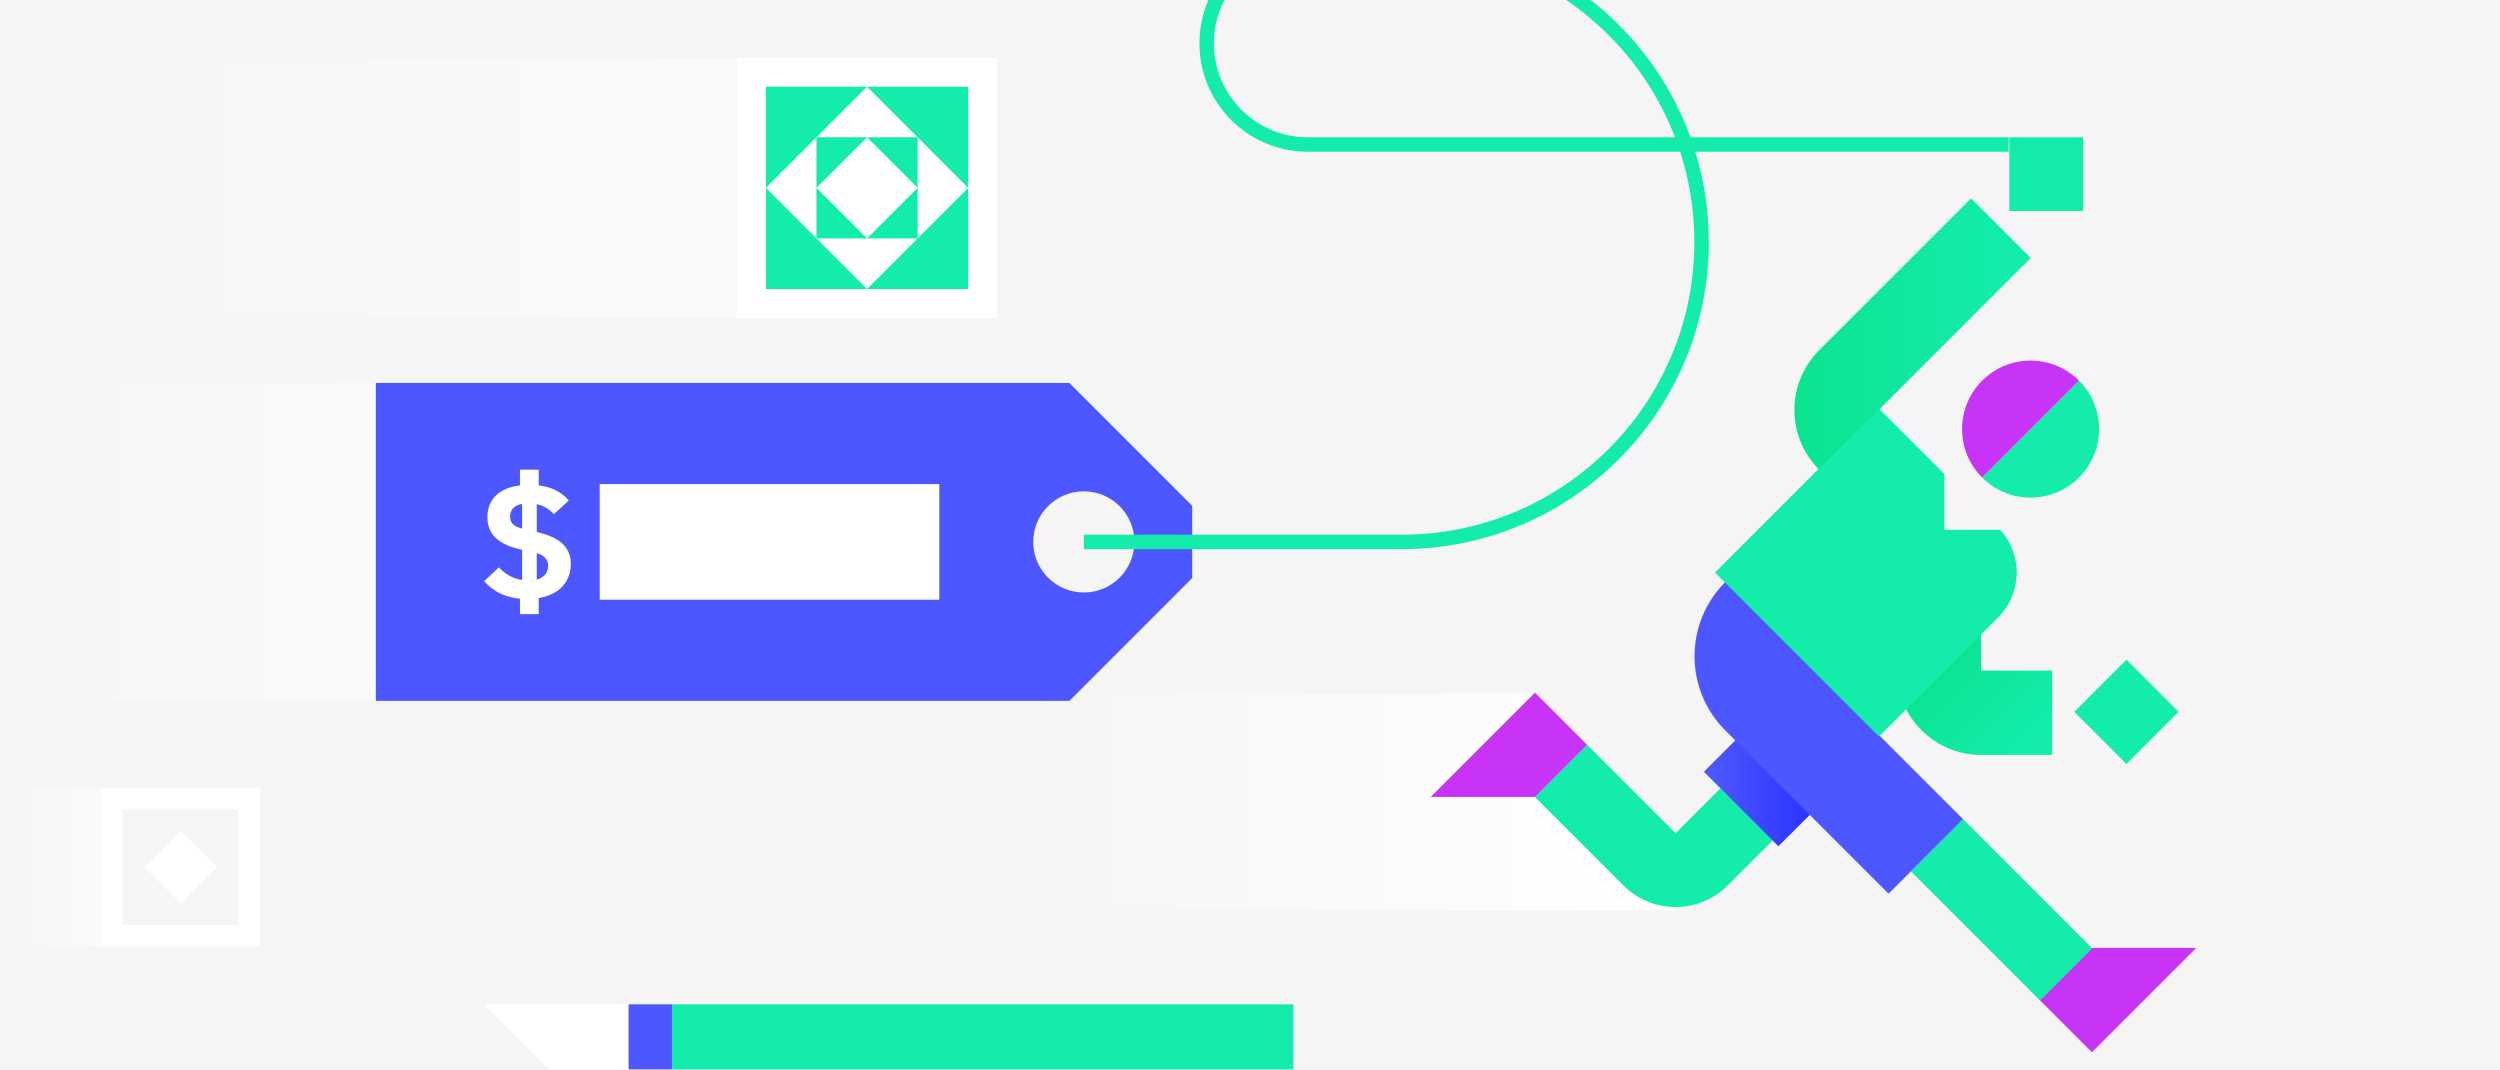
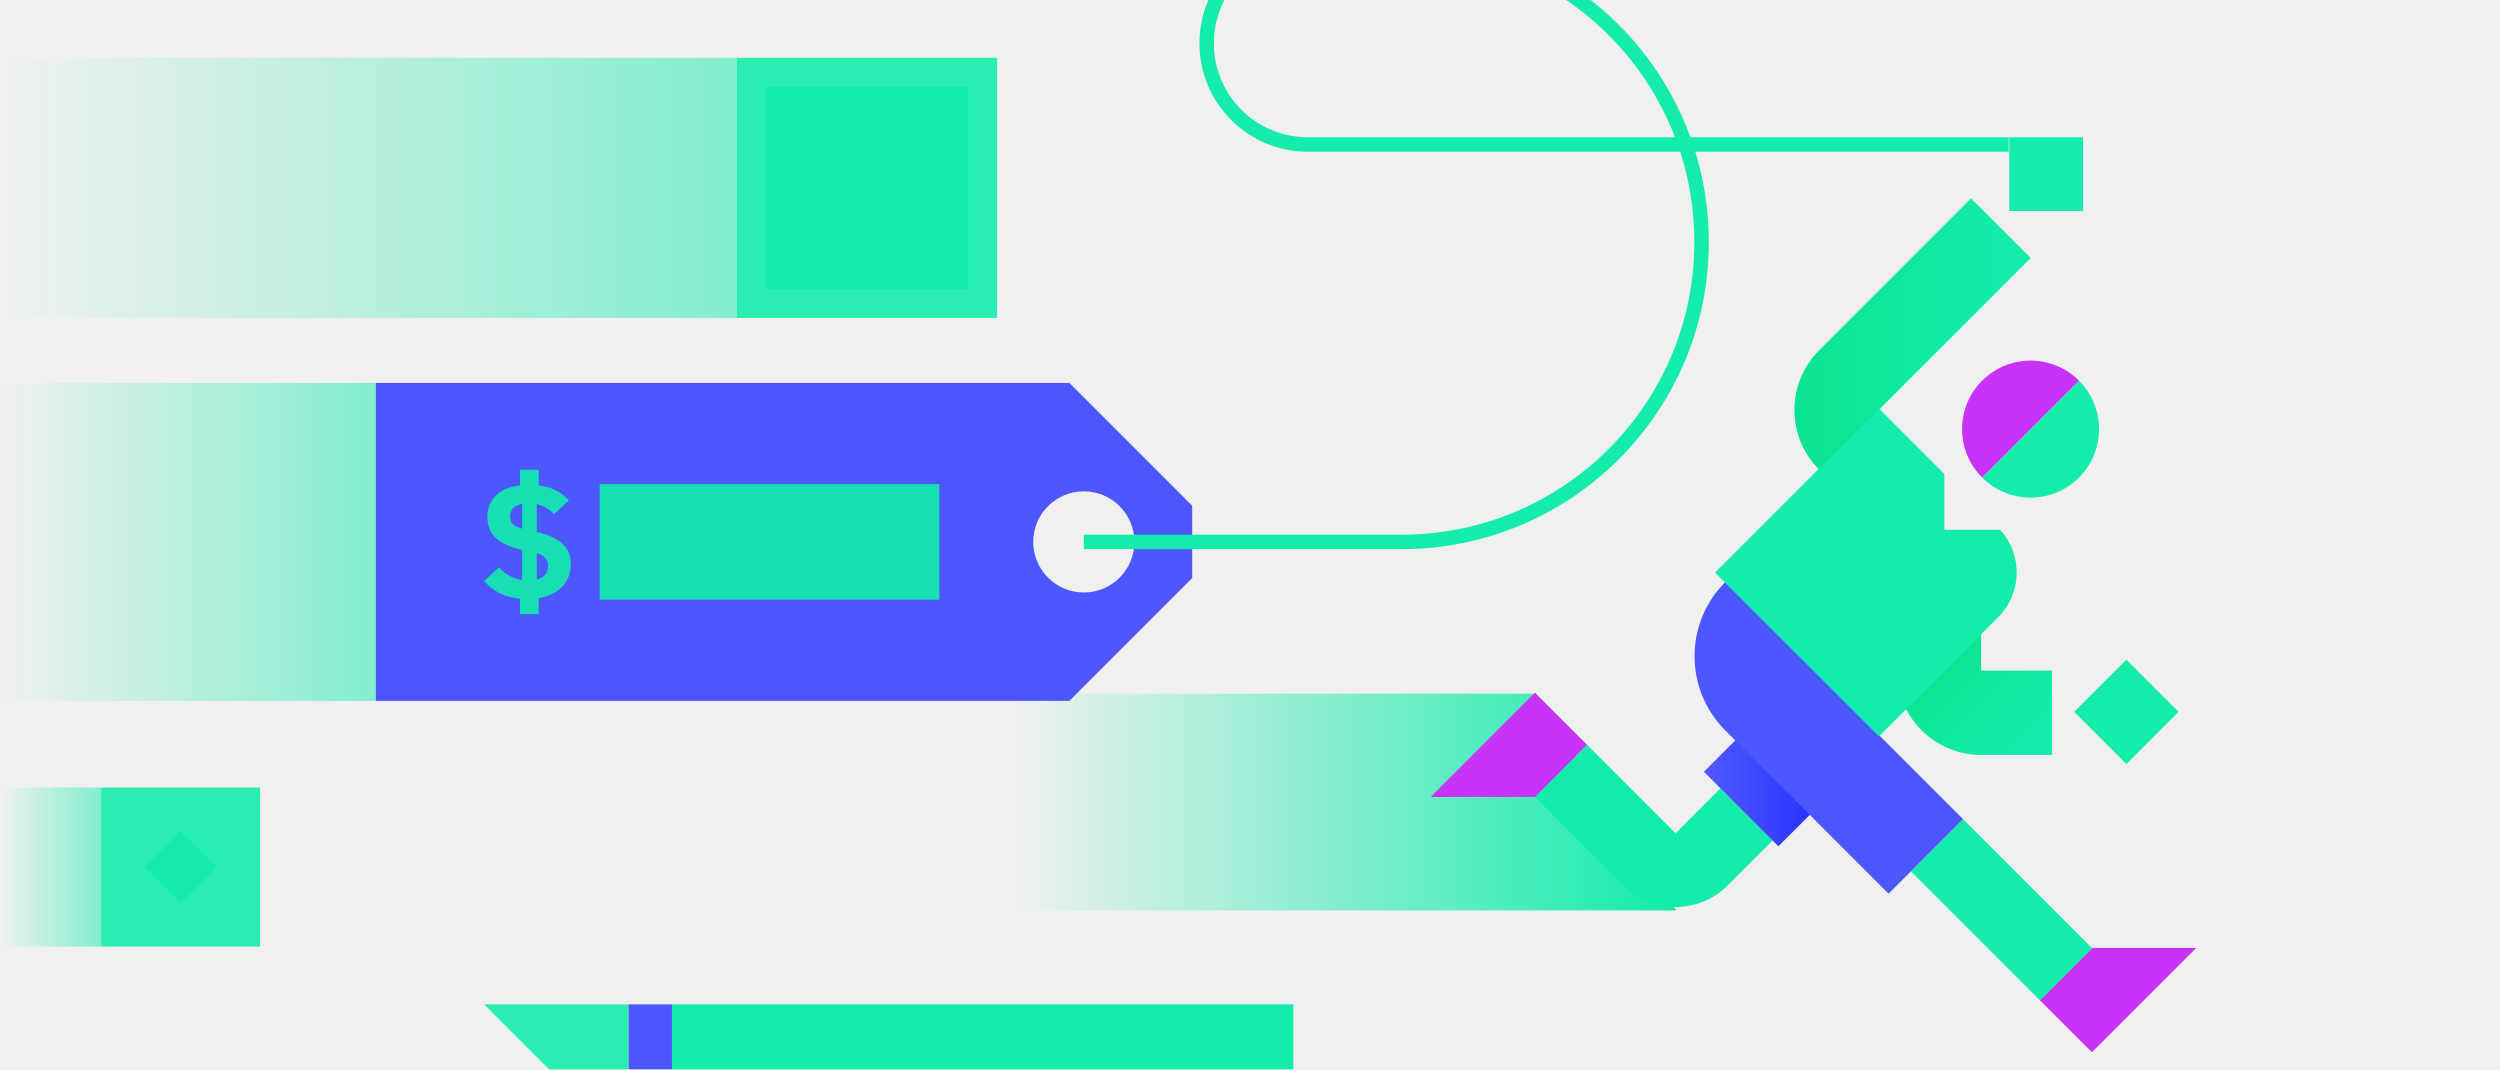
<svg xmlns="http://www.w3.org/2000/svg" width="346" height="148" viewBox="0 0 346 148" fill="none">
  <g clip-path="url(#clip0)">
-     <rect width="346" height="148" fill="#F5F5F5" />
+     <rect width="346" height="148" fill="none" />
    <path d="M140 96H212.5L232 126H140V96Z" fill="url(#paint0_linear)" />
-     <rect x="14" y="109" width="22" height="22" fill="white" />
-     <rect x="17" y="112" width="16" height="16" fill="#F5F5F5" />
-     <path d="M20 120L25 115L30 120L25 125L20 120Z" fill="white" />
+     <rect x="14" y="109" width="22" height="22" fill="#13ECAB" fill-opacity="0.9" />
+     <rect x="17" y="112" width="16" height="16" fill="none" />
+     <path d="M20 120L25 115L30 120L25 125L20 120Z" fill="#13ECAB" fill-opacity="0.9" />
    <path fill-rule="evenodd" clip-rule="evenodd" d="M165 70L148 53L52 53L52 97L148 97L165 80L165 70ZM150 82C153.866 82 157 78.866 157 75C157 71.134 153.866 68 150 68C146.134 68 143 71.134 143 75C143 78.866 146.134 82 150 82Z" fill="url(#paint1_linear)" />
-     <rect x="83" y="67" width="47" height="16" fill="white" />
-     <path d="M74.56 85V82.773C77.588 82.262 79 80.336 79 78.063C79 75.696 77.474 74.374 74.287 73.631V69.78C75.379 70.035 76.108 70.545 76.655 71.172L78.727 69.269C77.725 68.109 76.381 67.39 74.56 67.181V65H71.964V67.181C69.027 67.529 67.455 69.153 67.455 71.589C67.455 73.84 68.844 75.371 72.26 76.091V80.267C70.985 80.081 69.915 79.455 69.049 78.527L67 80.429C68.138 81.705 69.664 82.657 71.964 82.865V85H74.56ZM70.598 71.496C70.598 70.592 71.099 69.965 72.26 69.733V73.167C71.099 72.842 70.598 72.378 70.598 71.496ZM75.858 78.318C75.858 79.2 75.357 79.919 74.287 80.22V76.555C75.584 76.949 75.858 77.645 75.858 78.318Z" fill="white" />
-     <rect x="102" y="8" width="36" height="36" fill="white" />
+     <rect x="83" y="67" width="47" height="16" fill="#13ECAB" fill-opacity="0.9" />
+     <path d="M74.56 85V82.773C77.588 82.262 79 80.336 79 78.063C79 75.696 77.474 74.374 74.287 73.631V69.78C75.379 70.035 76.108 70.545 76.655 71.172L78.727 69.269C77.725 68.109 76.381 67.39 74.56 67.181V65H71.964V67.181C69.027 67.529 67.455 69.153 67.455 71.589C67.455 73.84 68.844 75.371 72.26 76.091V80.267C70.985 80.081 69.915 79.455 69.049 78.527L67 80.429C68.138 81.705 69.664 82.657 71.964 82.865V85H74.56ZM70.598 71.496C70.598 70.592 71.099 69.965 72.26 69.733V73.167C71.099 72.842 70.598 72.378 70.598 71.496ZM75.858 78.318C75.858 79.2 75.357 79.919 74.287 80.22V76.555C75.584 76.949 75.858 77.645 75.858 78.318Z" fill="#13ECAB" fill-opacity="0.9" />
+     <rect x="102" y="8" width="36" height="36" fill="#13ECAB" fill-opacity="0.9" />
    <rect x="106" y="12" width="28" height="28" fill="#13ECAB" />
-     <path d="M106 26L120 12L134 26L120 40L106 26Z" fill="white" />
+     <path d="M106 26L120 12L134 26L120 40L106 26Z" fill="#13ECAB" fill-opacity="0.9" />
    <rect x="113" y="19" width="14" height="14" fill="#13ECAB" />
-     <path d="M113 26L120 19L127 26L120 33L113 26Z" fill="white" />
+     <path d="M113 26L120 19L127 26L120 33L113 26Z" fill="#13ECAB" fill-opacity="0.9" />
    <path d="M179 148H93V139H179V148Z" fill="#13ECAB" />
-     <path d="M87 148H76L67 139H87V148Z" fill="white" />
+     <path d="M87 148H76L67 139H87V148Z" fill="#13ECAB" fill-opacity="0.9" />
    <rect x="87" y="139" width="6" height="9" fill="#4C57FF" />
    <rect y="8" width="102" height="36" fill="url(#paint2_linear)" />
    <rect y="53" width="52" height="44" fill="url(#paint3_linear)" />
    <rect y="109" width="14" height="22" fill="url(#paint4_linear)" />
    <path fill-rule="evenodd" clip-rule="evenodd" d="M181 -7C173.82 -7 168 -1.18 168 6C168 13.18 173.82 19 181 19H231.827C225.995 3.794 211.258 -7 194 -7H181ZM233.962 19C228.035 2.667 212.38 -9 194 -9H181C172.716 -9 166 -2.284 166 6C166 14.284 172.716 21 181 21H232.534C233.81 24.937 234.5 29.138 234.5 33.5C234.5 55.867 216.368 74 194 74H150V76H194C217.472 76 236.5 56.972 236.5 33.5C236.5 29.15 235.846 24.952 234.632 21H278V19H233.962Z" fill="#13ECAB" />
    <path d="M282.299 138.414L289.518 131.196L296.736 131.196L303.954 131.196L296.736 138.414L289.518 145.633L282.299 138.414Z" fill="#C834F7" />
    <path fill-rule="evenodd" clip-rule="evenodd" d="M282.337 138.457L264.473 120.592L271.691 113.374L289.556 131.239L282.337 138.457Z" fill="#13ECAB" />
    <path fill-rule="evenodd" clip-rule="evenodd" d="M219.646 103.073L231.896 115.323L238.131 109.088L245.349 116.307L239.115 122.541C235.128 126.528 228.665 126.528 224.678 122.541L212.428 110.291L219.646 103.073Z" fill="#13ECAB" />
    <path fill-rule="evenodd" clip-rule="evenodd" d="M274.189 83.712L274.189 92.815L284.008 92.815L284.008 104.481L274.189 104.481C267.745 104.481 262.522 99.258 262.522 92.815L262.522 83.712L274.189 83.712Z" fill="#13ECAB" />
    <g style="mix-blend-mode:soft-light" opacity="0.6">
      <path fill-rule="evenodd" clip-rule="evenodd" d="M274.189 83.712L274.189 92.815L284.008 92.815L284.008 104.481L274.189 104.481C267.745 104.481 262.522 99.258 262.522 92.815L262.522 83.712L274.189 83.712Z" fill="url(#paint5_linear)" />
    </g>
    <path d="M294.297 91.301L287.078 98.519L294.297 105.738L301.515 98.519L294.297 91.301Z" fill="#13ECAB" />
    <path fill-rule="evenodd" clip-rule="evenodd" d="M246.13 117.123L260.531 102.722L250.219 92.41L235.818 106.811L246.13 117.123Z" fill="#4C57FF" />
    <g style="mix-blend-mode:soft-light" opacity="0.6">
      <path fill-rule="evenodd" clip-rule="evenodd" d="M246.13 117.123L260.531 102.722L250.219 92.41L235.818 106.811L246.13 117.123Z" fill="url(#paint6_linear)" />
    </g>
    <path fill-rule="evenodd" clip-rule="evenodd" d="M249.085 90.771L271.689 113.376L261.377 123.687L238.773 101.083C233.107 95.417 233.107 86.23 238.773 80.563L249.085 90.875C249.086 90.874 249.088 90.872 249.089 90.869C249.094 90.862 249.098 90.855 249.101 90.847C249.107 90.833 249.107 90.825 249.107 90.823C249.107 90.821 249.107 90.813 249.101 90.799C249.098 90.792 249.094 90.784 249.089 90.777C249.088 90.775 249.086 90.773 249.085 90.771Z" fill="#4C57FF" />
    <path fill-rule="evenodd" clip-rule="evenodd" d="M272.797 27.455L251.766 48.486C247.21 53.042 247.21 60.429 251.766 64.986L256.792 70.012L265.042 61.762L260.015 56.736L281.047 35.704L272.797 27.455Z" fill="#13ECAB" />
    <g style="mix-blend-mode:soft-light" opacity="0.6">
      <path fill-rule="evenodd" clip-rule="evenodd" d="M272.797 27.455L251.766 48.486C247.21 53.042 247.21 60.429 251.766 64.986L256.792 70.012L265.042 61.762L260.015 56.736L281.047 35.704L272.797 27.455Z" fill="url(#paint7_linear)" />
    </g>
    <path d="M287.735 52.684C291.437 56.386 291.437 62.388 287.735 66.09C284.033 69.791 278.031 69.791 274.329 66.09L287.735 52.684Z" fill="#13ECAB" />
    <path d="M287.734 52.683C284.032 48.981 278.03 48.981 274.328 52.683C270.627 56.385 270.627 62.387 274.328 66.089L287.734 52.683Z" fill="#C834F7" />
    <path d="M276.811 73.324L269.103 73.324L269.103 65.605L260.051 56.553L237.364 79.239L260.051 101.926L276.55 85.427C279.878 82.099 279.965 76.757 276.811 73.324Z" fill="#13ECAB" />
    <path d="M278.092 19L278.092 29.208L288.3 29.208L288.3 19L278.092 19Z" fill="#13ECAB" />
    <path d="M219.656 103.082L212.438 110.3L205.219 110.3L198.001 110.3L205.219 103.082L212.438 95.863L219.656 103.082Z" fill="#C834F7" />
  </g>
  <defs>
    <linearGradient id="paint0_linear" x1="232" y1="126" x2="140" y2="126" gradientUnits="userSpaceOnUse">
-       <stop stop-color="white" />
-       <stop offset="1" stop-color="white" stop-opacity="0" />
+       <stop stop-color="#13ECAB" />
+       <stop offset="1" stop-color="#13ECAB" stop-opacity="0" />
    </linearGradient>
    <linearGradient id="paint1_linear" x1="52" y1="75" x2="165" y2="75" gradientUnits="userSpaceOnUse">
      <stop stop-color="#4C57FF" />
      <stop offset="1" stop-color="#4C57FF" />
    </linearGradient>
    <linearGradient id="paint2_linear" x1="102" y1="44" x2="0" y2="44" gradientUnits="userSpaceOnUse">
-       <stop stop-color="white" stop-opacity="0.5" />
-       <stop offset="1" stop-color="white" stop-opacity="0" />
+       <stop stop-color="#13ECAB" stop-opacity="0.5" />
+       <stop offset="1" stop-color="#13ECAB" stop-opacity="0" />
    </linearGradient>
    <linearGradient id="paint3_linear" x1="52" y1="97" x2="0" y2="97" gradientUnits="userSpaceOnUse">
-       <stop stop-color="white" stop-opacity="0.5" />
-       <stop offset="1" stop-color="white" stop-opacity="0" />
+       <stop stop-color="#13ECAB" stop-opacity="0.5" />
+       <stop offset="1" stop-color="#13ECAB" stop-opacity="0" />
    </linearGradient>
    <linearGradient id="paint4_linear" x1="14" y1="131" x2="0" y2="131" gradientUnits="userSpaceOnUse">
-       <stop stop-color="white" stop-opacity="0.5" />
-       <stop offset="1" stop-color="white" stop-opacity="0" />
+       <stop stop-color="#13ECAB" stop-opacity="0.5" />
+       <stop offset="1" stop-color="#13ECAB" stop-opacity="0" />
    </linearGradient>
    <linearGradient id="paint5_linear" x1="265.469" y1="87.935" x2="280.095" y2="102.561" gradientUnits="userSpaceOnUse">
      <stop />
      <stop offset="1" stop-opacity="0" />
    </linearGradient>
    <linearGradient id="paint6_linear" x1="250.277" y1="113.963" x2="237.235" y2="113.963" gradientUnits="userSpaceOnUse">
      <stop />
      <stop offset="1" stop-opacity="0" />
    </linearGradient>
    <linearGradient id="paint7_linear" x1="276.922" y1="48.733" x2="241.315" y2="48.733" gradientUnits="userSpaceOnUse">
      <stop stop-opacity="0" />
      <stop offset="1" />
    </linearGradient>
    <clipPath id="clip0">
-       <rect width="346" height="148" fill="white" />
+       <rect width="346" height="148" fill="#13ECAB" fill-opacity="0.9" />
    </clipPath>
  </defs>
</svg>
